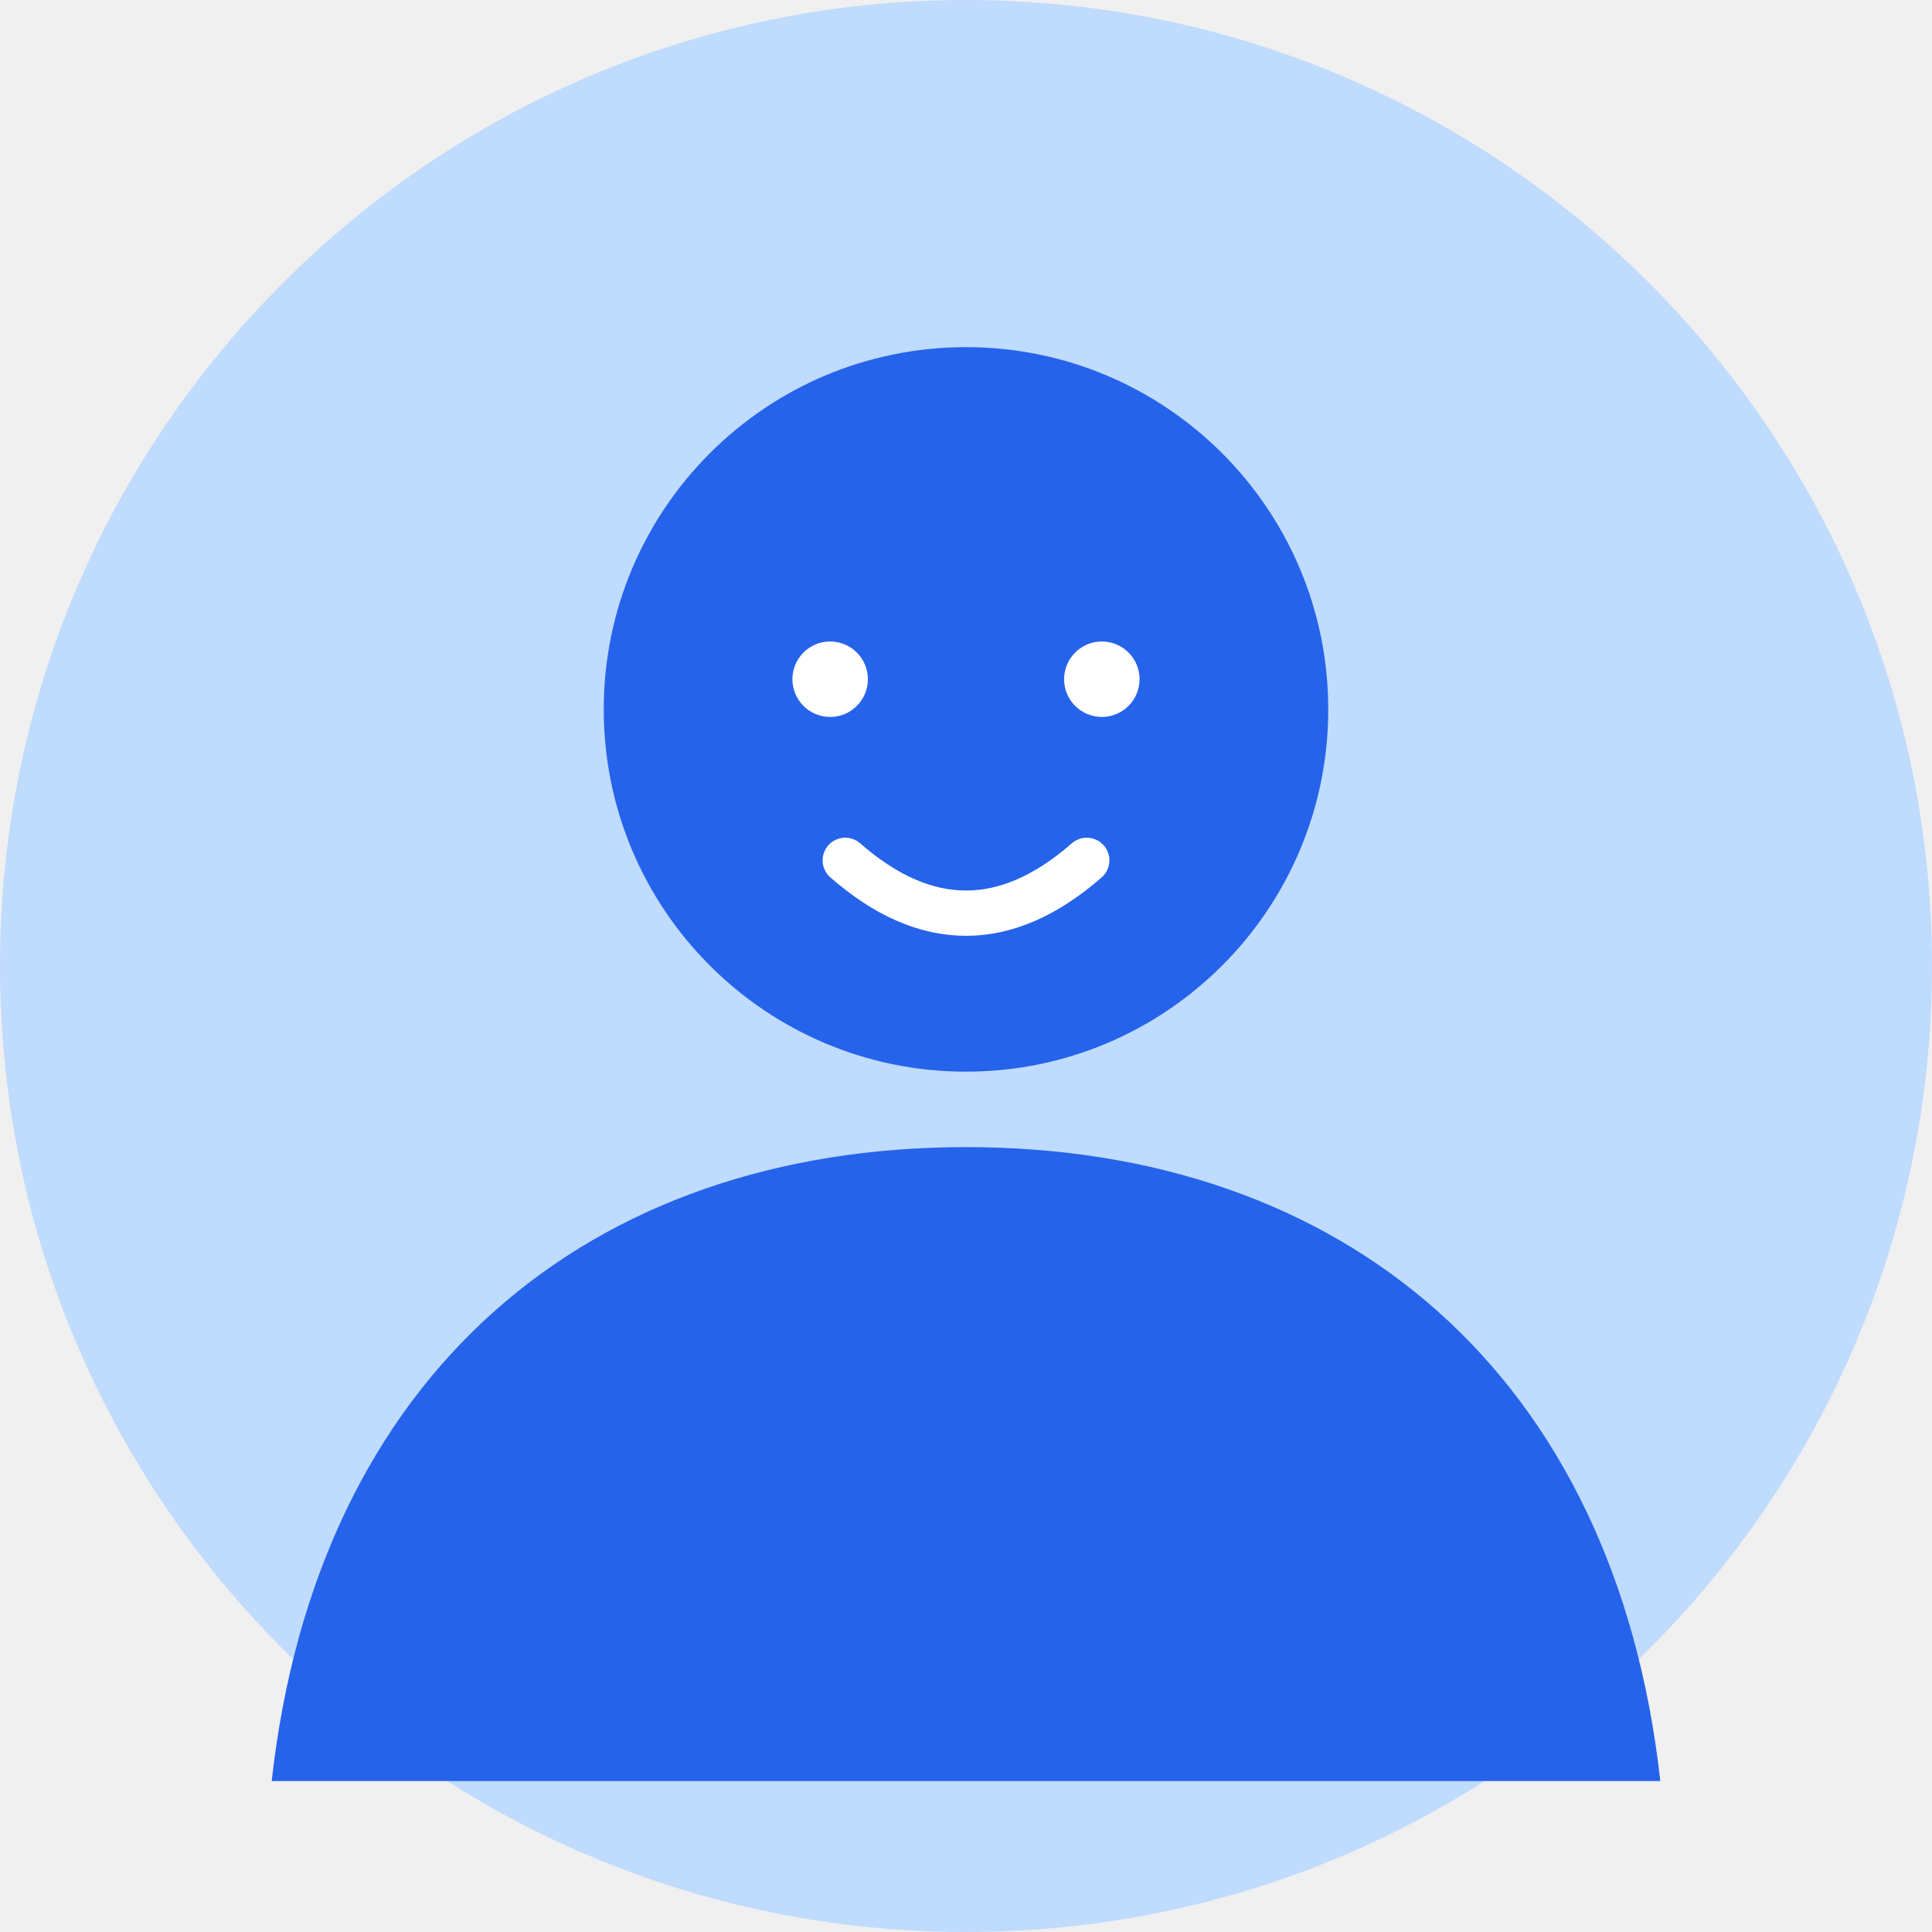
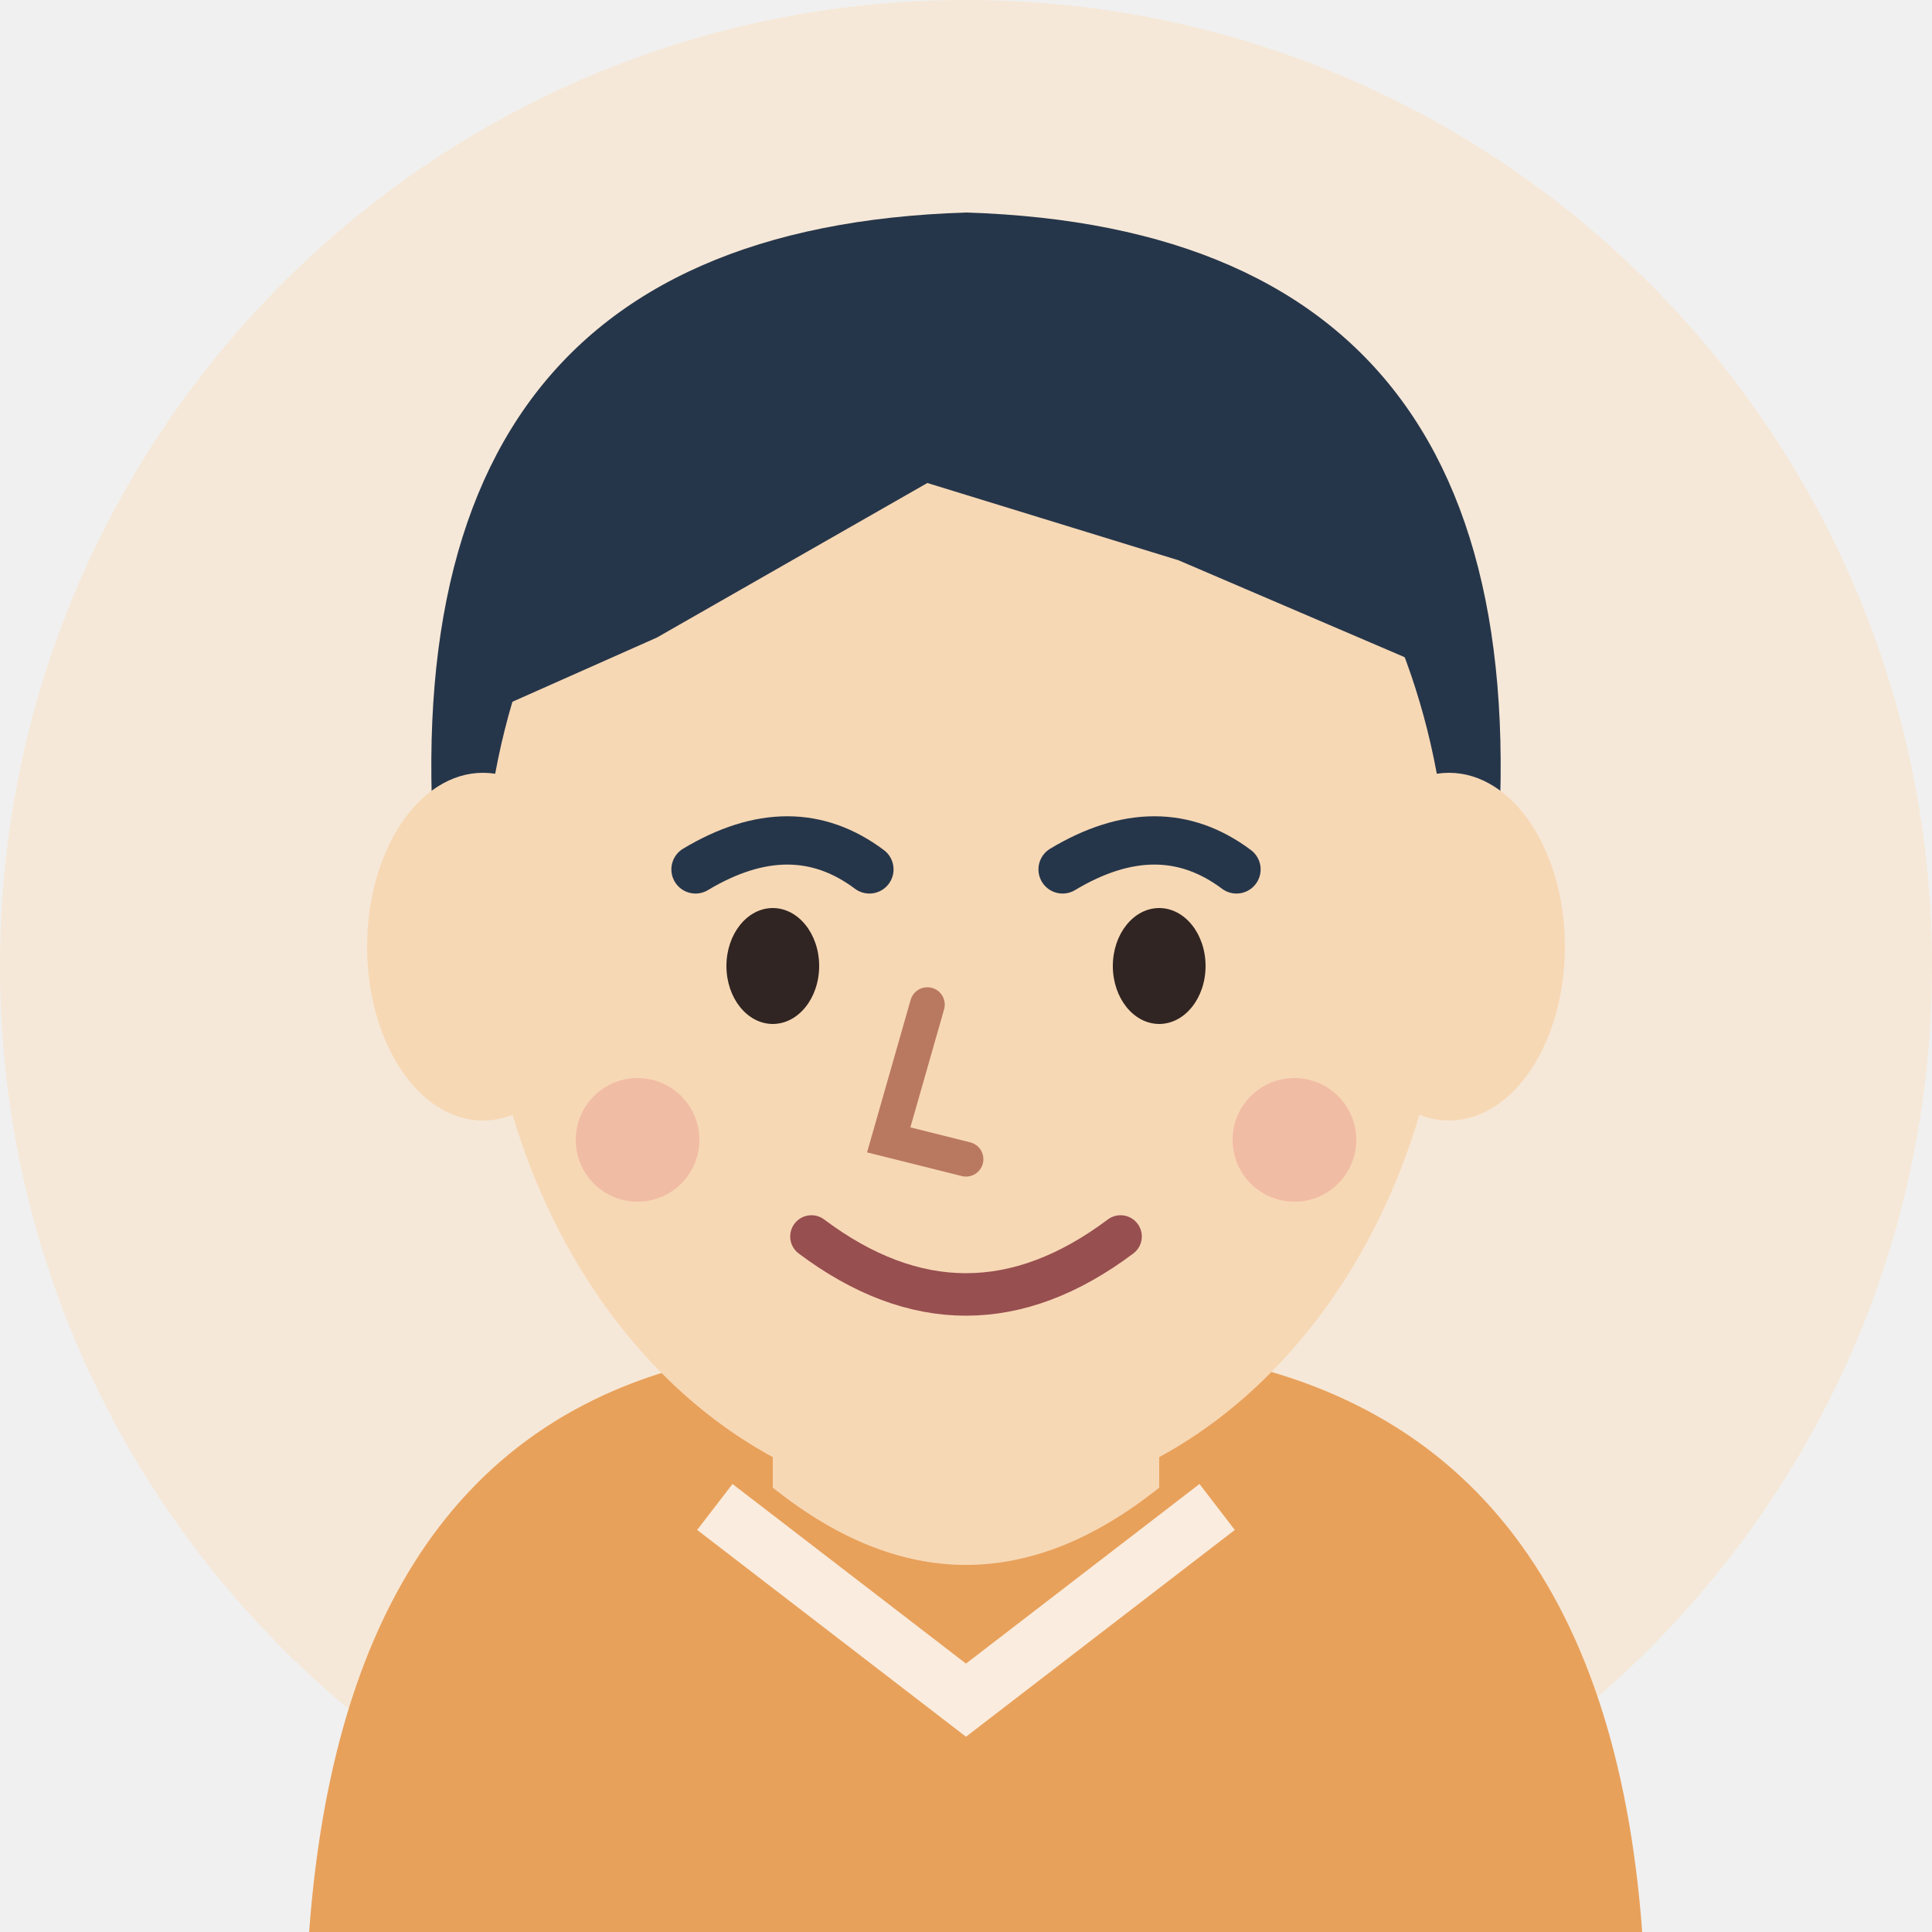
- <svg xmlns="http://www.w3.org/2000/svg" viewBox="0 0 128 128">
-   <rect width="128" height="128" rx="64" fill="#bfdbfe" />
-   <circle cx="64" cy="47" r="24" fill="#2563eb" />
-   <path d="M18 118c3-27 21-42 46-42s43 15 46 42" fill="#2563eb" />
-   <circle cx="55" cy="45" r="2.5" fill="white" />
-   <circle cx="73" cy="45" r="2.5" fill="white" />
-   <path d="M56 57q8 7 16 0" fill="none" stroke="white" stroke-width="3" stroke-linecap="round" />
+ <svg xmlns="http://www.w3.org/2000/svg" viewBox="0 0 100 100">
+   <rect width="100" height="100" rx="50" fill="#F6E8D8" />
+   <path d="M23 49 Q18 12 50 11 Q82 12 77 49 L69 34 L58 27 L44 31 L30 43 Z" fill="#26364A" />
+   <path d="M16 100 Q18 73 39 70 L61 70 Q83 73 85 100Z" fill="#E8A15B" />
+   <path d="M40 65 L40 77 Q50 85 60 77 L60 65Z" fill="#F7D8B5" />
+   <ellipse cx="25" cy="49" rx="6" ry="9" fill="#F7D8B5" />
+   <ellipse cx="75" cy="49" rx="6" ry="9" fill="#F7D8B5" />
+   <ellipse cx="50" cy="47" rx="25" ry="31" fill="#F7D8B5" />
+   <path d="M25 37 Q23 12 49 14 Q72 13 75 35 L61 29 L48 25 L34 33 Z" fill="#26364A" />
+   <path d="M36 45 Q41 42 45 45" fill="none" stroke="#26364A" stroke-width="2.5" stroke-linecap="round" />
+   <path d="M55 45 Q60 42 64 45" fill="none" stroke="#26364A" stroke-width="2.5" stroke-linecap="round" />
+   <ellipse cx="40" cy="50" rx="2.4" ry="3" fill="#302522" />
+   <ellipse cx="60" cy="50" rx="2.4" ry="3" fill="#302522" />
+   <path d="M48 52 L46 59 L50 60" fill="none" stroke="#B97960" stroke-width="1.8" stroke-linecap="round" />
+   <path d="M42 64 Q50 70 58 64" fill="none" stroke="#984F50" stroke-width="2.2" stroke-linecap="round" />
+   <circle cx="33" cy="59" r="3.2" fill="#E9958C" opacity=".42" />
+   <circle cx="67" cy="59" r="3.2" fill="#E9958C" opacity=".42" />
+   <path d="M37 78 L50 88 L63 78" fill="none" stroke="#FFFFFF" stroke-width="3" opacity=".8" />
</svg>
